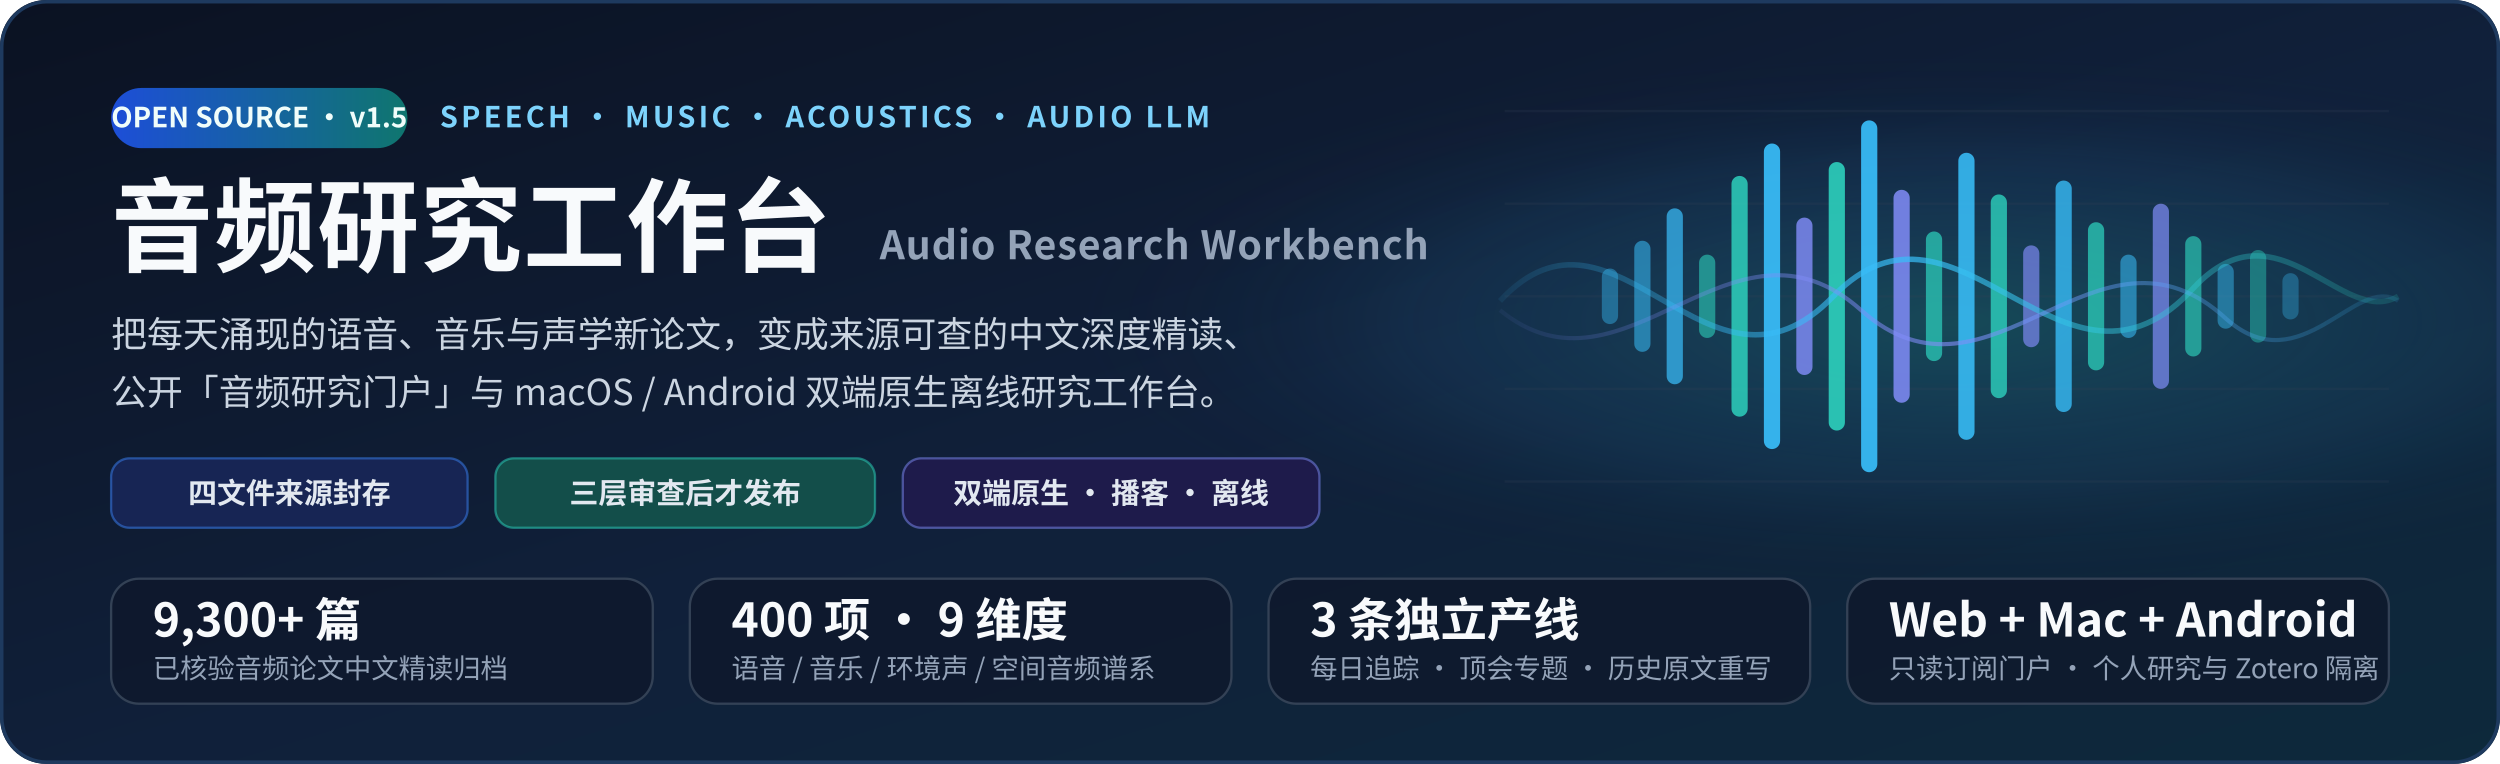
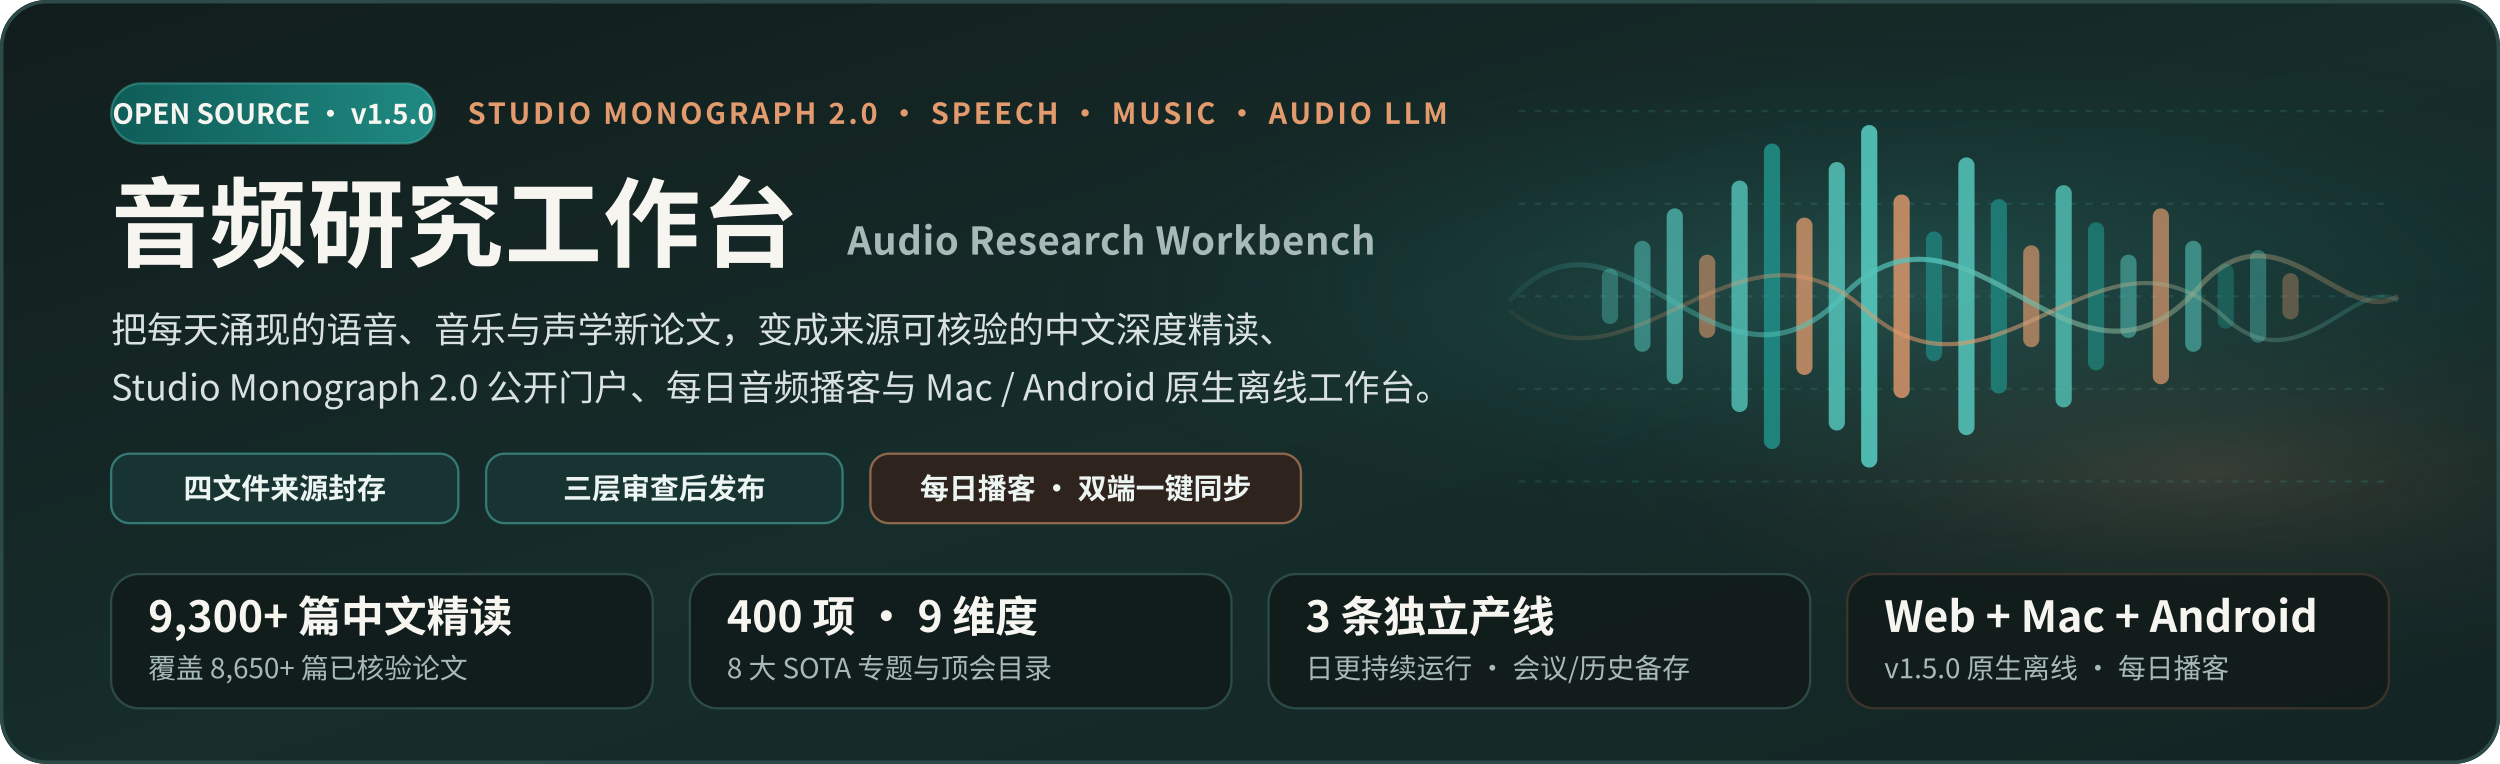
<svg xmlns="http://www.w3.org/2000/svg" width="1080" height="330" viewBox="0 0 1080 330" role="img" aria-labelledby="title desc">
  <defs>
    <linearGradient id="bg" x1="0" y1="0" x2="1" y2="1">
-       <stop offset="0%" stop-color="#0b1222" />
-       <stop offset="52%" stop-color="#10203a" />
-       <stop offset="100%" stop-color="#0d293b" />
+       <stop offset="0%" stop-color="#111d1c" />
+       <stop offset="52%" stop-color="#162d2b" />
+       <stop offset="100%" stop-color="#132524" />
    </linearGradient>
-     <linearGradient id="waveA" x1="0" y1="0" x2="1" y2="0">
-       <stop offset="0%" stop-color="#38bdf8" stop-opacity="0.08" />
-       <stop offset="45%" stop-color="#38bdf8" stop-opacity="0.72" />
-       <stop offset="100%" stop-color="#2dd4bf" stop-opacity="0.16" />
+     <radialGradient id="glowTeal" cx="76%" cy="38%" r="36%">
+       <stop offset="0%" stop-color="#54c4ba" stop-opacity="0.22" />
+       <stop offset="60%" stop-color="#1f8a82" stop-opacity="0.08" />
+       <stop offset="100%" stop-color="#111d1c" stop-opacity="0" />
+     </radialGradient>
+     <radialGradient id="glowCopper" cx="88%" cy="62%" r="28%">
+       <stop offset="0%" stop-color="#e39b6d" stop-opacity="0.16" />
+       <stop offset="100%" stop-color="#111d1c" stop-opacity="0" />
+     </radialGradient>
+     <linearGradient id="waveTeal" x1="0" y1="0" x2="1" y2="0">
+       <stop offset="0%" stop-color="#54c4ba" stop-opacity="0.08" />
+       <stop offset="48%" stop-color="#54c4ba" stop-opacity="0.78" />
+       <stop offset="100%" stop-color="#e39b6d" stop-opacity="0.22" />
    </linearGradient>
-     <linearGradient id="waveB" x1="0" y1="0" x2="1" y2="0">
-       <stop offset="0%" stop-color="#818cf8" stop-opacity="0.06" />
-       <stop offset="50%" stop-color="#818cf8" stop-opacity="0.62" />
-       <stop offset="100%" stop-color="#38bdf8" stop-opacity="0.12" />
+     <linearGradient id="waveCopper" x1="0" y1="0" x2="1" y2="0">
+       <stop offset="0%" stop-color="#e39b6d" stop-opacity="0.06" />
+       <stop offset="52%" stop-color="#e39b6d" stop-opacity="0.62" />
+       <stop offset="100%" stop-color="#54c4ba" stop-opacity="0.16" />
    </linearGradient>
    <linearGradient id="accentPill" x1="0" y1="0" x2="1" y2="0">
-       <stop offset="0%" stop-color="#1d4ed8" />
-       <stop offset="100%" stop-color="#0f766e" />
+       <stop offset="0%" stop-color="#0f5c58" />
+       <stop offset="100%" stop-color="#1f8a82" />
    </linearGradient>
-     <radialGradient id="glow" cx="78%" cy="42%" r="36%">
-       <stop offset="0%" stop-color="#2dd4bf" stop-opacity="0.22" />
-       <stop offset="60%" stop-color="#38bdf8" stop-opacity="0.08" />
-       <stop offset="100%" stop-color="#0b1222" stop-opacity="0" />
-     </radialGradient>
    <style>
      text { font-family: -apple-system, BlinkMacSystemFont, "PingFang SC", "Noto Sans CJK SC", "Hiragino Sans GB", "Microsoft YaHei", sans-serif; }
-       .eyebrow { font-size: 12.5px; font-weight: 700; letter-spacing: 1.4px; fill: #7dd3fc; }
-       .brand-zh { font-size: 44px; font-weight: 800; fill: #f8fafc; letter-spacing: 0.5px; }
-       .brand-en { font-size: 17px; font-weight: 600; fill: #94a3b8; letter-spacing: 0.4px; }
-       .tagline { font-size: 15.5px; font-weight: 400; fill: #cbd5e1; }
-       .stat-num { font-size: 20px; font-weight: 800; fill: #f8fafc; }
-       .stat-lbl { font-size: 11.8px; fill: #94a3b8; }
-       .pill-txt { font-size: 12.5px; font-weight: 600; fill: #e2e8f0; }
-       .badge-txt { font-size: 12px; font-weight: 700; fill: #f0fdfa; }
+       .eyebrow { font-size: 12.5px; font-weight: 700; letter-spacing: 1.2px; fill: #e39b6d; }
+       .brand-zh { font-size: 42px; font-weight: 800; fill: #f7f5f0; letter-spacing: 0.5px; }
+       .brand-en { font-size: 16.5px; font-weight: 600; fill: #a7bab7; letter-spacing: 0.3px; }
+       .tagline { font-size: 15.5px; font-weight: 400; fill: #d9e2e0; }
+       .stat-num { font-size: 18.5px; font-weight: 800; fill: #f7f5f0; }
+       .stat-lbl { font-size: 12px; fill: #a7bab7; }
+       .pill-txt { font-size: 12.5px; font-weight: 600; fill: #edf5f3; }
+       .badge-txt { font-size: 12px; font-weight: 700; fill: #f7f5f0; }
    </style>
  </defs>
  <rect width="1080" height="330" rx="20" fill="url(#bg)" />
-   <rect width="1080" height="330" rx="20" fill="url(#glow)" />
-   <rect x="0.75" y="0.75" width="1078.5" height="328.5" rx="19.5" fill="none" stroke="#1e3a5f" stroke-width="1.5" />
-   <g stroke="#334155" stroke-opacity="0.24" stroke-width="1">
-     <line x1="650" y1="48" x2="1032" y2="48" />
-     <line x1="650" y1="88" x2="1032" y2="88" />
-     <line x1="650" y1="128" x2="1032" y2="128" />
-     <line x1="650" y1="168" x2="1032" y2="168" />
-     <line x1="650" y1="208" x2="1032" y2="208" />
+   <rect width="1080" height="330" rx="20" fill="url(#glowTeal)" />
+   <rect width="1080" height="330" rx="20" fill="url(#glowCopper)" />
+   <rect x="0.75" y="0.75" width="1078.5" height="328.5" rx="19.5" fill="none" stroke="#2c4a47" stroke-width="1.5" />
+   <g stroke="#54c4ba" stroke-opacity="0.14" stroke-width="1" stroke-dasharray="3 4">
+     <line x1="656" y1="48" x2="1032" y2="48" />
+     <line x1="656" y1="88" x2="1032" y2="88" />
+     <line x1="656" y1="128" x2="1032" y2="128" />
+     <line x1="656" y1="168" x2="1032" y2="168" />
+     <line x1="656" y1="208" x2="1032" y2="208" />
  </g>
  <g transform="translate(692, 128)" opacity="0.92">
-     <rect x="0" y="-12" width="7" height="24" rx="3.5" fill="#38bdf8" opacity="0.45" />
-     <rect x="14" y="-24" width="7" height="48" rx="3.5" fill="#38bdf8" opacity="0.60" />
-     <rect x="28" y="-38" width="7" height="76" rx="3.5" fill="#38bdf8" opacity="0.78" />
-     <rect x="42" y="-18" width="7" height="36" rx="3.5" fill="#2dd4bf" opacity="0.62" />
-     <rect x="56" y="-52" width="7" height="104" rx="3.5" fill="#2dd4bf" opacity="0.90" />
-     <rect x="70" y="-66" width="7" height="132" rx="3.5" fill="#38bdf8" />
-     <rect x="84" y="-34" width="7" height="68" rx="3.5" fill="#818cf8" opacity="0.88" />
-     <rect x="98" y="-58" width="7" height="116" rx="3.5" fill="#2dd4bf" opacity="0.95" />
-     <rect x="112" y="-76" width="7" height="152" rx="3.5" fill="#38bdf8" />
-     <rect x="126" y="-46" width="7" height="92" rx="3.5" fill="#818cf8" opacity="0.92" />
-     <rect x="140" y="-28" width="7" height="56" rx="3.5" fill="#2dd4bf" opacity="0.76" />
-     <rect x="154" y="-62" width="7" height="124" rx="3.5" fill="#38bdf8" opacity="0.95" />
-     <rect x="168" y="-44" width="7" height="88" rx="3.5" fill="#2dd4bf" opacity="0.85" />
-     <rect x="182" y="-22" width="7" height="44" rx="3.5" fill="#818cf8" opacity="0.72" />
-     <rect x="196" y="-50" width="7" height="100" rx="3.5" fill="#38bdf8" opacity="0.86" />
-     <rect x="210" y="-32" width="7" height="64" rx="3.5" fill="#2dd4bf" opacity="0.78" />
-     <rect x="224" y="-18" width="7" height="36" rx="3.5" fill="#38bdf8" opacity="0.60" />
-     <rect x="238" y="-40" width="7" height="80" rx="3.5" fill="#818cf8" opacity="0.76" />
-     <rect x="252" y="-26" width="7" height="52" rx="3.5" fill="#2dd4bf" opacity="0.68" />
-     <rect x="266" y="-14" width="7" height="28" rx="3.5" fill="#38bdf8" opacity="0.50" />
-     <rect x="280" y="-20" width="7" height="40" rx="3.5" fill="#2dd4bf" opacity="0.45" />
-     <rect x="294" y="-10" width="7" height="20" rx="3.5" fill="#38bdf8" opacity="0.35" />
+     <rect x="0" y="-12" width="7" height="24" rx="3.5" fill="#54c4ba" opacity="0.42" />
+     <rect x="14" y="-24" width="7" height="48" rx="3.5" fill="#54c4ba" opacity="0.58" />
+     <rect x="28" y="-38" width="7" height="76" rx="3.5" fill="#54c4ba" opacity="0.76" />
+     <rect x="42" y="-18" width="7" height="36" rx="3.5" fill="#e39b6d" opacity="0.62" />
+     <rect x="56" y="-50" width="7" height="100" rx="3.5" fill="#54c4ba" opacity="0.88" />
+     <rect x="70" y="-66" width="7" height="132" rx="3.5" fill="#1f8a82" />
+     <rect x="84" y="-34" width="7" height="68" rx="3.5" fill="#e39b6d" opacity="0.82" />
+     <rect x="98" y="-58" width="7" height="116" rx="3.5" fill="#54c4ba" opacity="0.92" />
+     <rect x="112" y="-74" width="7" height="148" rx="3.5" fill="#54c4ba" />
+     <rect x="126" y="-44" width="7" height="88" rx="3.5" fill="#e39b6d" opacity="0.86" />
+     <rect x="140" y="-28" width="7" height="56" rx="3.5" fill="#1f8a82" opacity="0.80" />
+     <rect x="154" y="-60" width="7" height="120" rx="3.5" fill="#54c4ba" opacity="0.94" />
+     <rect x="168" y="-42" width="7" height="84" rx="3.5" fill="#1f8a82" opacity="0.85" />
+     <rect x="182" y="-22" width="7" height="44" rx="3.5" fill="#e39b6d" opacity="0.72" />
+     <rect x="196" y="-48" width="7" height="96" rx="3.5" fill="#54c4ba" opacity="0.86" />
+     <rect x="210" y="-32" width="7" height="64" rx="3.5" fill="#1f8a82" opacity="0.76" />
+     <rect x="224" y="-18" width="7" height="36" rx="3.5" fill="#54c4ba" opacity="0.58" />
+     <rect x="238" y="-38" width="7" height="76" rx="3.5" fill="#e39b6d" opacity="0.74" />
+     <rect x="252" y="-24" width="7" height="48" rx="3.5" fill="#54c4ba" opacity="0.64" />
+     <rect x="266" y="-14" width="7" height="28" rx="3.5" fill="#1f8a82" opacity="0.48" />
+     <rect x="280" y="-20" width="7" height="40" rx="3.5" fill="#54c4ba" opacity="0.44" />
+     <rect x="294" y="-10" width="7" height="20" rx="3.5" fill="#e39b6d" opacity="0.38" />
  </g>
-   <path d="M648 130 C698 76, 738 184, 792 128 C846 72, 892 186, 948 124 C984 86, 1012 142, 1036 128" fill="none" stroke="url(#waveA)" stroke-width="2.4" />
-   <path d="M648 134 C702 178, 748 84, 804 134 C860 184, 906 86, 962 138 C994 166, 1018 118, 1036 130" fill="none" stroke="url(#waveB)" stroke-width="1.8" />
-   <rect x="48" y="38" width="128" height="26" rx="13" fill="url(#accentPill)" />
-   <text x="112" y="55" text-anchor="middle" class="badge-txt">OPEN SOURCE · v1.5</text>
-   <text x="190" y="55" class="eyebrow">SPEECH · MUSIC · ACOUSTICS · AUDIO LLM</text>
-   <text x="48" y="114" class="brand-zh">音频研究工作台</text>
-   <text x="380" y="112" class="brand-en">Audio Research Workbench</text>
-   <text x="48" y="150" class="tagline">把每天涌现的语音、音乐与声学新论文，变成来源可查的中文深度精读、</text>
-   <text x="48" y="175" class="tagline">公开「音频研究门户」与 macOS / Android 双端原生离线研究工作台。</text>
-   <g transform="translate(48, 198)">
-     <rect x="0" y="0" width="154" height="30" rx="8" fill="#172554" stroke="#3b82f6" stroke-opacity="0.5" />
-     <text x="77" y="19.5" text-anchor="middle" class="pill-txt">四文件来源封存</text>
-     <rect x="166" y="0" width="164" height="30" rx="8" fill="#134e4a" stroke="#2dd4bf" stroke-opacity="0.5" />
-     <text x="248" y="19.5" text-anchor="middle" class="pill-txt">三层审查后才发布</text>
-     <rect x="342" y="0" width="180" height="30" rx="8" fill="#1e1b4b" stroke="#818cf8" stroke-opacity="0.5" />
-     <text x="432" y="19.5" text-anchor="middle" class="pill-txt">双端原生 · 播客 · 离线</text>
+   <path d="M652 130 C700 76, 742 184, 796 128 C850 72, 896 186, 950 124 C984 86, 1012 142, 1036 128" fill="none" stroke="url(#waveTeal)" stroke-width="2.2" />
+   <path d="M652 134 C704 178, 750 84, 806 134 C862 184, 908 86, 962 138 C994 166, 1018 118, 1036 130" fill="none" stroke="url(#waveCopper)" stroke-width="1.8" />
+   <rect x="48" y="36" width="140" height="26" rx="13" fill="url(#accentPill)" stroke="#54c4ba" stroke-opacity="0.4" />
+   <text x="118" y="53.5" text-anchor="middle" class="badge-txt">OPEN SOURCE · v1.5.0</text>
+   <text x="202" y="53.5" class="eyebrow">STUDIO MONOGRAPH 2.0 · SPEECH · MUSIC · AUDIO LLM</text>
+   <text x="48" y="112" class="brand-zh">音频研究工作台</text>
+   <text x="366" y="110" class="brand-en">Audio Research Workbench</text>
+   <text x="48" y="148" class="tagline">把每天涌现的语音、音乐与声学新论文，变成来源可核验的中文深度精读、</text>
+   <text x="48" y="173" class="tagline">Studio Monograph 2.0 公开门户、每日音频播客与 Mac / Android 原生离线工作台。</text>
+   <g transform="translate(48, 196)">
+     <rect x="0" y="0" width="150" height="30" rx="8" fill="#173432" stroke="#54c4ba" stroke-opacity="0.5" />
+     <text x="75" y="19.5" text-anchor="middle" class="pill-txt">四文件来源封存</text>
+     <rect x="162" y="0" width="154" height="30" rx="8" fill="#173432" stroke="#54c4ba" stroke-opacity="0.5" />
+     <text x="239" y="19.5" text-anchor="middle" class="pill-txt">三层审查后发布</text>
+     <rect x="328" y="0" width="186" height="30" rx="8" fill="#2f241d" stroke="#e39b6d" stroke-opacity="0.55" />
+     <text x="421" y="19.5" text-anchor="middle" class="pill-txt">每日播客 · 双端一键同步</text>
  </g>
-   <g transform="translate(48, 250)">
-     <rect x="0" y="0" width="234" height="54" rx="12" fill="#0f172a" fill-opacity="0.72" stroke="#334155" />
-     <text x="18" y="25" class="stat-num">9,300+ 篇</text>
-     <text x="18" y="43" class="stat-lbl">已核验音频论文中文精读归档</text>
-     <rect x="250" y="0" width="234" height="54" rx="12" fill="#0f172a" fill-opacity="0.72" stroke="#334155" />
-     <text x="268" y="25" class="stat-num">400 项 · 9 维度</text>
-     <text x="268" y="43" class="stat-lbl">语音 / 音乐 / 环境声 / 空间音频谱系</text>
-     <rect x="500" y="0" width="234" height="54" rx="12" fill="#0f172a" fill-opacity="0.72" stroke="#334155" />
-     <text x="518" y="25" class="stat-num">3 条独立产线</text>
-     <text x="518" y="43" class="stat-lbl">每日追踪 · 顶会专题 · 历史原文重写</text>
-     <rect x="750" y="0" width="234" height="54" rx="12" fill="#0f172a" fill-opacity="0.72" stroke="#334155" />
-     <text x="768" y="25" class="stat-num">Web + Mac + Android</text>
-     <text x="768" y="43" class="stat-lbl">只读订阅门户 · 个人研究与 Zotero 隔离</text>
+   <g transform="translate(48, 248)">
+     <rect x="0" y="0" width="234" height="58" rx="12" fill="#101a19" fill-opacity="0.82" stroke="#2c4a47" />
+     <text x="16" y="25" class="stat-num">9,300+ 篇中文精读</text>
+     <text x="16" y="45" class="stat-lbl">覆盖 8,650+ 篇已核验论文</text>
+     <rect x="250" y="0" width="234" height="58" rx="12" fill="#101a19" fill-opacity="0.82" stroke="#2c4a47" />
+     <text x="266" y="25" class="stat-num">400 项 · 9 维度</text>
+     <text x="266" y="45" class="stat-lbl">8 大 SOTA 专题与顶会目录</text>
+     <rect x="500" y="0" width="234" height="58" rx="12" fill="#101a19" fill-opacity="0.82" stroke="#2c4a47" />
+     <text x="516" y="25" class="stat-num">3 条独立产线</text>
+     <text x="516" y="45" class="stat-lbl">日更持续运行 · 会议/历史备存</text>
+     <rect x="750" y="0" width="234" height="58" rx="12" fill="#101a19" fill-opacity="0.82" stroke="#3c342b" />
+     <text x="766" y="25" class="stat-num">Web + Mac + Android</text>
+     <text x="766" y="45" class="stat-lbl">v1.5.0 原生离线 · 每日播客</text>
  </g>
</svg>
